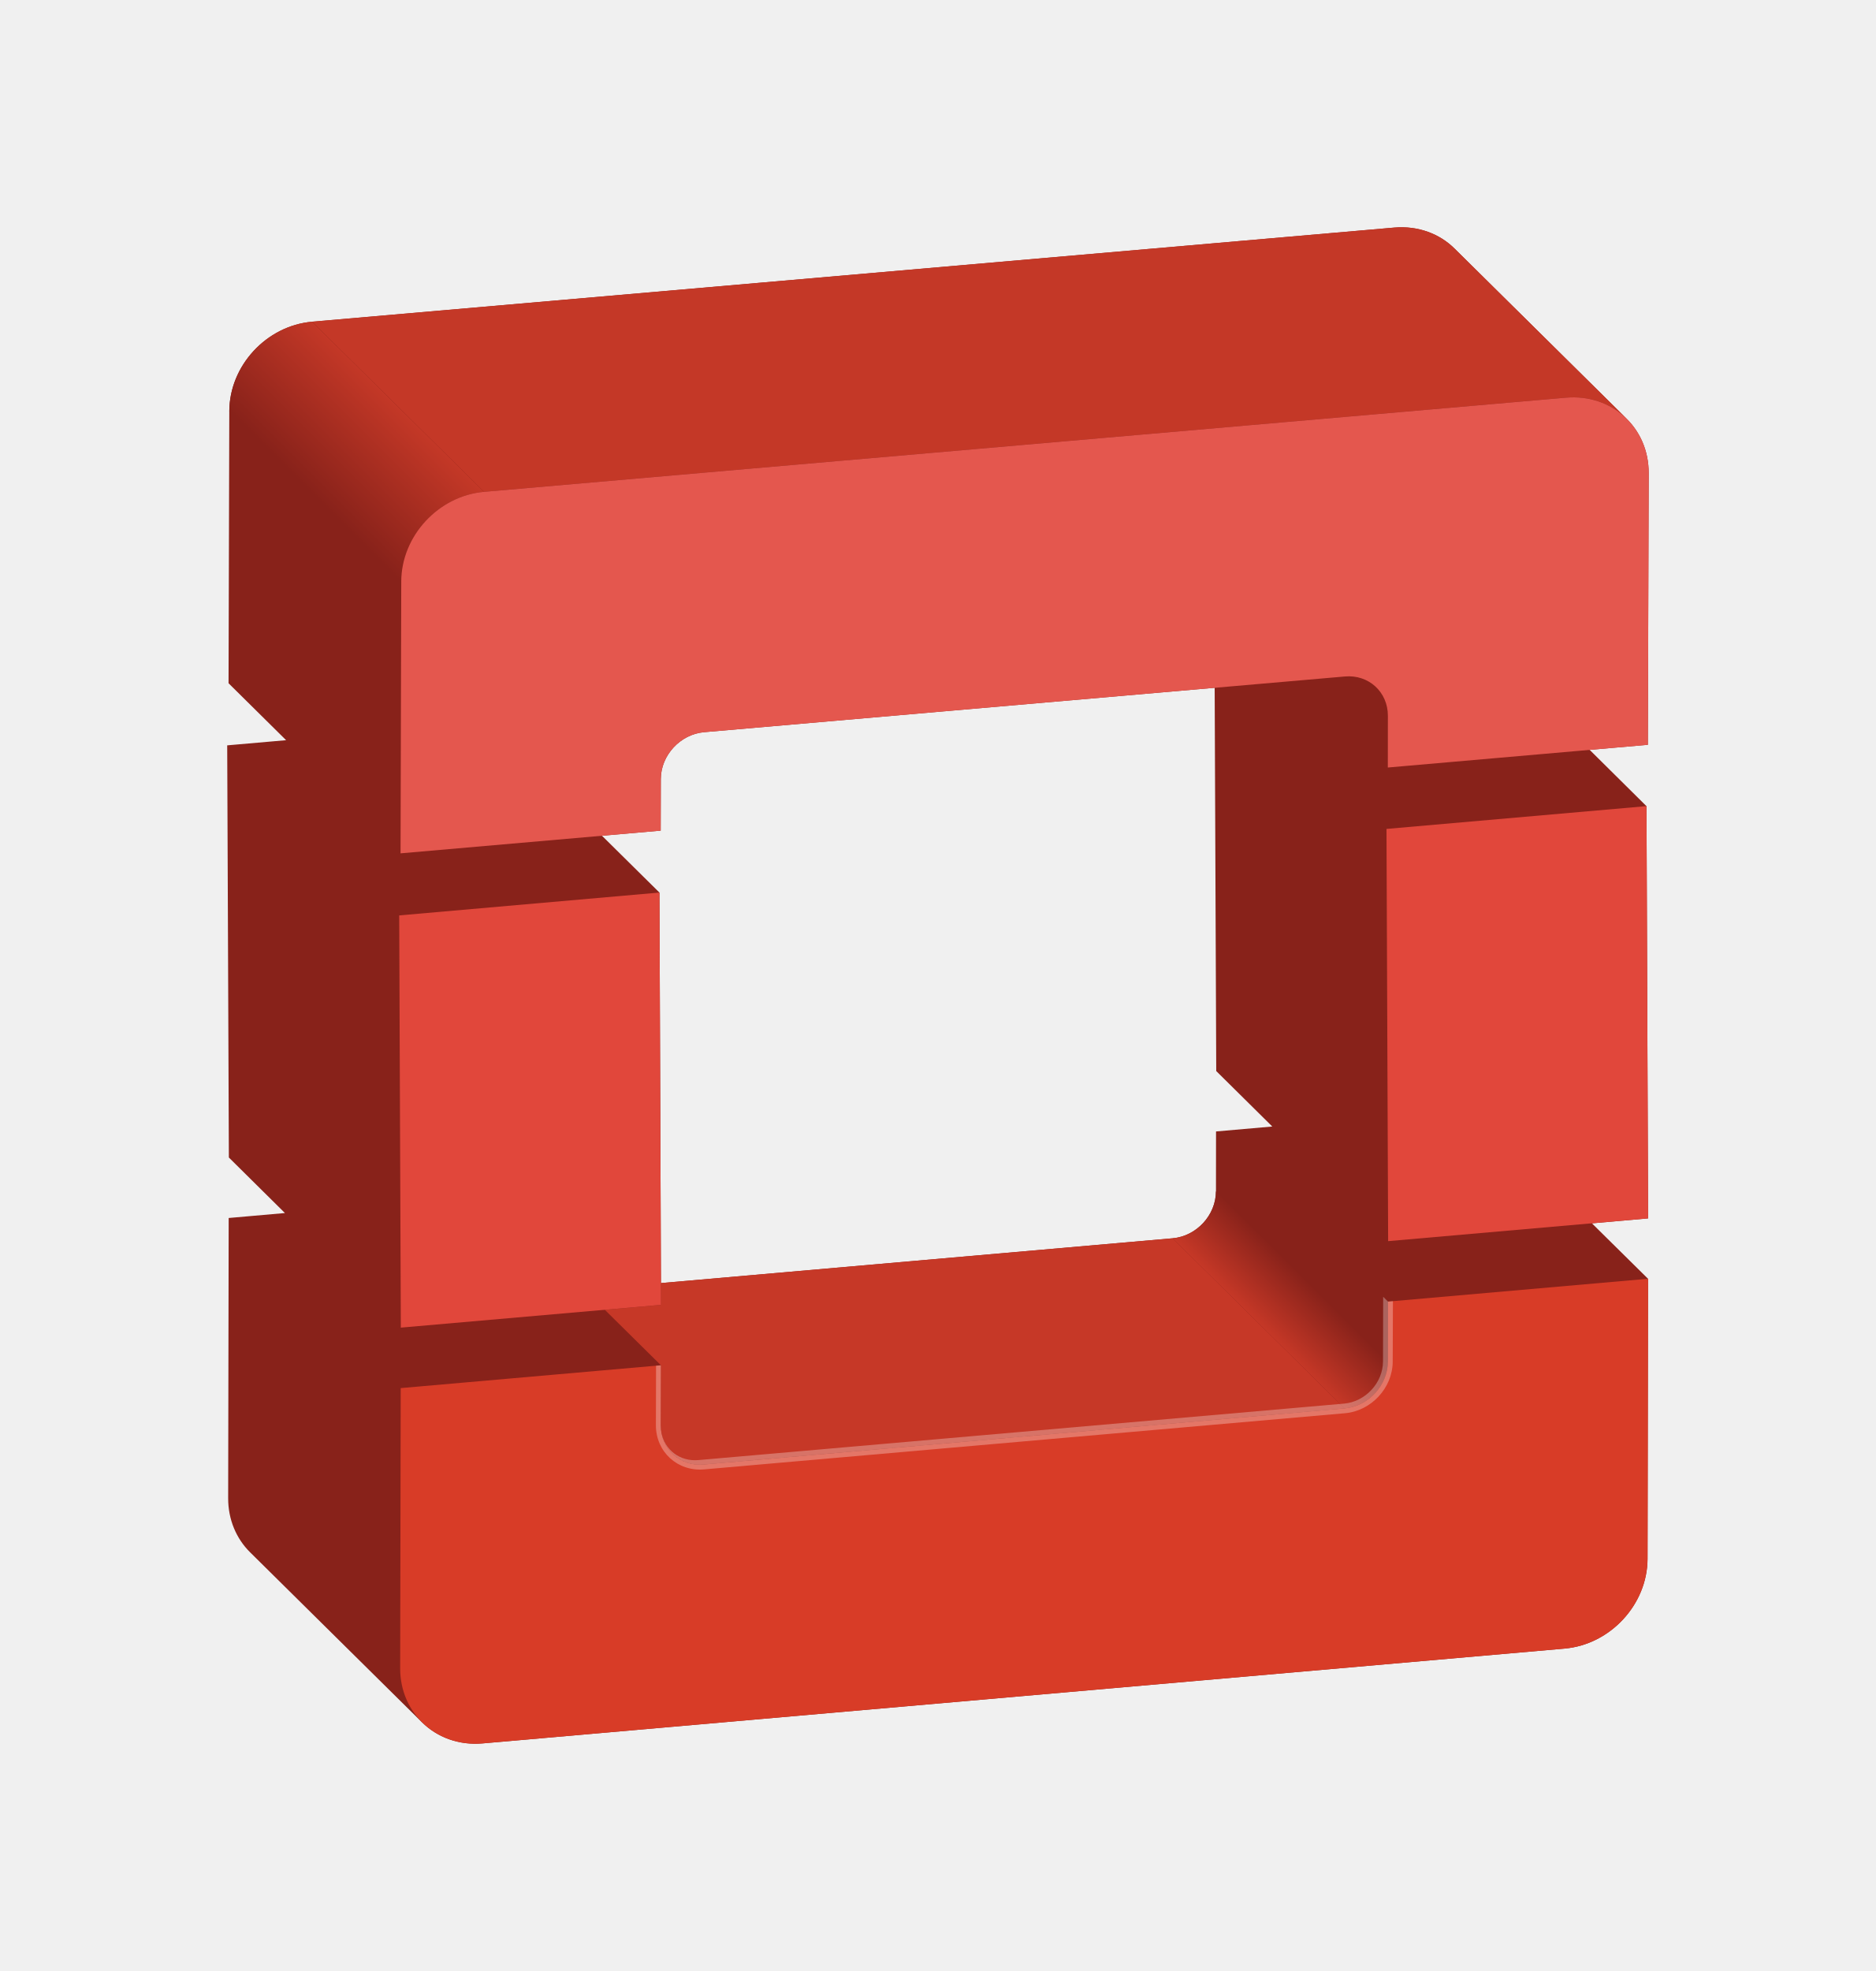
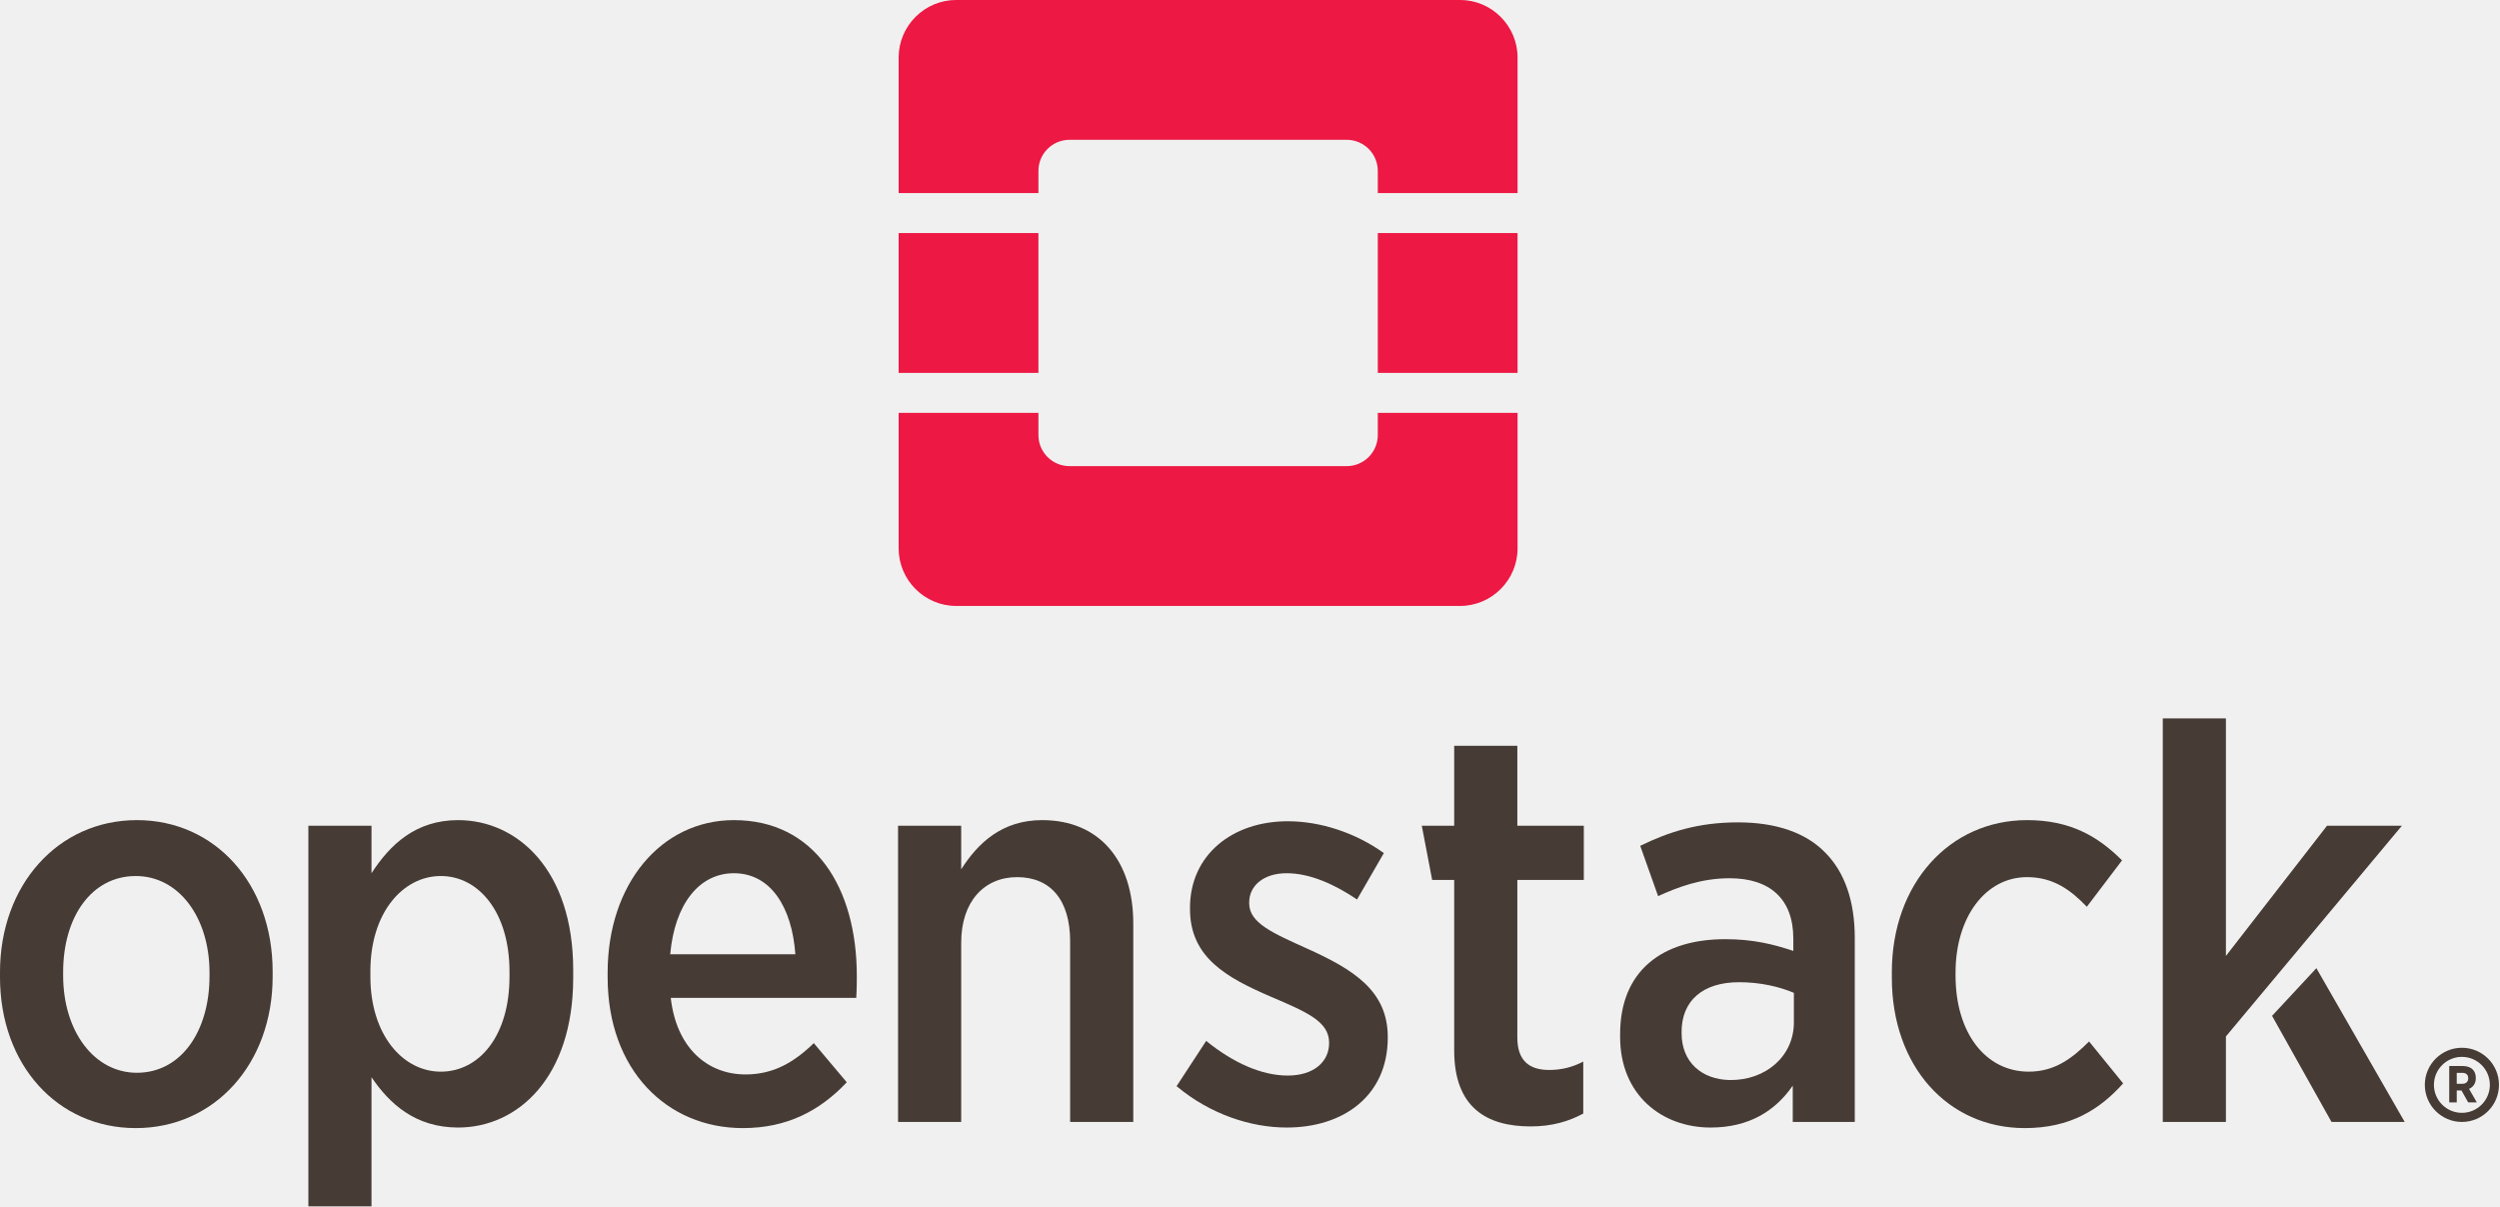
- <svg xmlns="http://www.w3.org/2000/svg" xmlns:xlink="http://www.w3.org/1999/xlink" version="1.1" width="82.565" height="86.731" id="svg3344">
-   <defs id="defs3346">
-     <linearGradient x1="399.069" y1="663.081" x2="401.867" y2="660.283" id="linearGradient3215" xlink:href="#SVGID_5_" gradientUnits="userSpaceOnUse" />
-     <linearGradient x1="399.069" y1="663.081" x2="401.867" y2="660.283" id="SVGID_5_" gradientUnits="userSpaceOnUse">
-       <stop id="stop2902" style="stop-color:#88221a;stop-opacity:1" offset="0" />
-       <stop id="stop2904" style="stop-color:#c43827;stop-opacity:1" offset="1" />
-     </linearGradient>
-     <linearGradient x1="399.069" y1="663.081" x2="401.867" y2="660.283" id="linearGradient3270" xlink:href="#SVGID_5_" gradientUnits="userSpaceOnUse" />
-     <linearGradient x1="399.069" y1="663.081" x2="401.867" y2="660.283" id="linearGradient3272" gradientUnits="userSpaceOnUse">
-       <stop id="stop3274" style="stop-color:#88221a;stop-opacity:1" offset="0" />
-       <stop id="stop3276" style="stop-color:#c43827;stop-opacity:1" offset="1" />
-     </linearGradient>
-     <clipPath id="SVGID_6_">
-       <use id="use2909" style="overflow:visible" x="0" y="0" width="715.558" height="742.133" xlink:href="#SVGID_4_" />
-     </clipPath>
-     <linearGradient x1="409.951" y1="668.428" x2="428.871" y2="649.508" id="linearGradient3150" xlink:href="#SVGID_7_" gradientUnits="userSpaceOnUse" />
-     <linearGradient x1="409.951" y1="668.428" x2="428.871" y2="649.508" id="SVGID_7_" gradientUnits="userSpaceOnUse">
-       <stop id="stop2914" style="stop-color:#88221a;stop-opacity:1" offset="0" />
-       <stop id="stop2916" style="stop-color:#c43827;stop-opacity:1" offset="1" />
-     </linearGradient>
-     <linearGradient x1="429.749" y1="690.019" x2="431.228" y2="688.539" id="linearGradient3146" xlink:href="#SVGID_3_" gradientUnits="userSpaceOnUse" />
-     <linearGradient x1="429.749" y1="690.019" x2="431.228" y2="688.539" id="SVGID_3_" gradientUnits="userSpaceOnUse">
-       <stop id="stop2888" style="stop-color:#c63827;stop-opacity:1" offset="0" />
-       <stop id="stop2890" style="stop-color:#88221a;stop-opacity:1" offset="1" />
-     </linearGradient>
-     <linearGradient xlink:href="#SVGID_3_" id="linearGradient3561" gradientUnits="userSpaceOnUse" x1="429.749" y1="690.019" x2="431.228" y2="688.539" />
-     <linearGradient xlink:href="#SVGID_5_" id="linearGradient3563" gradientUnits="userSpaceOnUse" x1="399.069" y1="663.081" x2="401.867" y2="660.283" />
-     <linearGradient xlink:href="#SVGID_7_" id="linearGradient3565" gradientUnits="userSpaceOnUse" x1="409.951" y1="668.428" x2="428.871" y2="649.508" />
-   </defs>
-   <path style="opacity:1;fill:#88221a" id="path2879" d="m 53.461,30.264 -22.472,1.954 c -1.044,0.092 -1.901,1.014 -1.905,2.058 l -0.005,2.274 -2.585,0.225 2.53,2.501 0.066,17.184 22.52,-1.971 c 1.05,-0.092 1.905,-1.014 1.908,-2.067 l 0.003,-2.634 2.476,-0.217 -2.467,-2.441 -0.069,-16.867 z M 13.736,14.156 61.367,10.015 c 1.05,-0.089 1.999,0.273 2.656,0.929 l 1.514,1.496 6.057,5.989 c 0.603,0.596 0.969,1.428 0.969,2.383 l -0.037,11.962 -2.561,0.222 2.501,2.478 0.071,18.14 -2.471,0.218 2.469,2.439 -0.023,12.33 c -0.007,1.997 -1.634,3.764 -3.647,3.943 l -47.629,4.173 c -1.051,0.092 -1.999,-0.274 -2.663,-0.929 l -7.569,-7.485 c -0.6,-0.595 -0.965,-1.432 -0.962,-2.379 l 0.023,-12.328 2.476,-0.218 L 10.073,50.935 10,32.798 l 2.593,-0.227 -2.534,-2.506 0.033,-11.962 c 0.003,-2.008 1.636,-3.771 3.644,-3.945 z" />
-   <g id="g2881" transform="matrix(1.370412,0,0,1.370412,-533.4316,-887.2299)" style="opacity:1">
-     <path style="fill:#c63827" id="path2883" d="m 410.476,688.617 16.433,-1.438 5.523,5.463 -20.58,1.802 c -0.765,0.069 -1.382,-0.497 -1.382,-1.264 l 0.006,-1.923 -1.802,-1.781 1.805,-0.158 -0.003,-0.701 z" />
-   </g>
-   <g id="g2885" transform="matrix(1.370412,0,0,1.370412,-533.4316,-887.2299)" style="opacity:1">
-     <linearGradient gradientUnits="userSpaceOnUse" id="linearGradient15387" y2="688.539" x2="431.228" y1="690.019" x1="429.749">
-       <stop offset="0" style="stop-color:#c63827;stop-opacity:1" id="stop15389" />
-       <stop offset="1" style="stop-color:#88221a;stop-opacity:1" id="stop15391" />
-     </linearGradient>
-     <path style="fill:url(#linearGradient3561)" id="path2892" d="m 432.432,692.642 -5.523,-5.463 c 0.766,-0.067 1.39,-0.74 1.392,-1.508 l 5.523,5.465 c -0.003,0.766 -0.629,1.438 -1.392,1.506 z" />
-   </g>
-   <g id="g2894" transform="matrix(1.370412,0,0,1.370412,-533.4316,-887.2299)" style="opacity:1">
-     <g id="g2896">
-       <defs id="defs2898">
-         <path id="SVGID_4_" d="m 402.137,666.088 -5.523,-5.463 c 0.002,-1.463 1.193,-2.75 2.659,-2.877 l 5.522,5.463 c -1.463,0.129 -2.655,1.415 -2.658,2.877 z" />
-       </defs>
-       <linearGradient gradientUnits="userSpaceOnUse" id="linearGradient15398" y2="660.283" x2="401.867" y1="663.081" x1="399.069">
-         <stop offset="0" style="stop-color:#88221a;stop-opacity:1" id="stop15400" />
-         <stop offset="1" style="stop-color:#c43827;stop-opacity:1" id="stop15402" />
-       </linearGradient>
-       <use xlink:href="#SVGID_4_" height="742.133" width="715.558" y="0" x="0" style="fill:url(#linearGradient3563);overflow:visible" id="use2906" />
-       <clipPath id="clipPath15405">
-         <use xlink:href="#SVGID_4_" height="742.133" width="715.558" y="0" x="0" style="overflow:visible" id="use15407" />
-       </clipPath>
-       <g id="g2911" clip-path="url(#SVGID_6_)">
-         <linearGradient gradientUnits="userSpaceOnUse" id="linearGradient15410" y2="649.508" x2="428.871" y1="668.428" x1="409.951">
-           <stop offset="0" style="stop-color:#88221a;stop-opacity:1" id="stop15412" />
-           <stop offset="1" style="stop-color:#c43827;stop-opacity:1" id="stop15414" />
-         </linearGradient>
-         <polygon style="fill:url(#linearGradient3565)" id="polygon2918" points="404.795,663.211 399.272,657.748 434.029,654.726 439.55,660.187 " />
-       </g>
+ <svg xmlns="http://www.w3.org/2000/svg" id="svg2" version="1.1" xml:space="preserve" width="586.662" height="283.087" viewBox="0 0 586.662 283.087">
+   <defs id="defs6" />
+   <g id="g10" transform="matrix(1.25,0,0,-1.25,0,283.0875)">
+     <g id="g12" transform="scale(0.1,0.1)">
+       <path d="m 4623.62,175.559 c -28.97,0 -52.53,23.562 -52.53,52.519 0,28.973 23.56,52.531 52.53,52.531 28.96,0 52.52,-23.558 52.52,-52.531 0,-28.957 -23.56,-52.519 -52.52,-52.519 z m 69.63,52.519 c 0,38.402 -31.24,69.641 -69.63,69.641 -38.4,0 -69.64,-31.239 -69.64,-69.641 0,-38.387 31.24,-69.629 69.64,-69.629 38.39,0 69.63,31.242 69.63,69.629" style="fill:#463b35;fill-opacity:1;fill-rule:nonzero;stroke:none" id="path14" />
+       <path d="m 4635.5,240.32 c 0,-6.14 -3.9,-10.242 -11.12,-10.242 l -10.42,0 0,20.57 10.14,0 c 7.21,0 11.4,-3.418 11.4,-10.226 l 0,-0.102 z m 14.24,0.391 0,0.391 c 0,6.718 -2.05,12.078 -5.76,15.789 -4.29,4.289 -10.62,6.531 -18.51,6.531 l -25.64,0 0,-68.231 14.13,0 0,22.411 8.87,0 12.57,-22.411 16.19,0 -14.53,25.34 c 7.51,3.309 12.68,9.848 12.68,20.18" style="fill:#463b35;fill-opacity:1;fill-rule:nonzero;stroke:none" id="path16" />
+       <path d="m 118.57,433.359 0,6.289 c 0,103.903 53.516,180.481 136.41,180.481 80.793,0 138.508,-77.641 138.508,-181.52 l 0,-6.289 c 0,-103.879 -53.515,-181.531 -136.41,-181.531 -80.801,0 -138.508,78.691 -138.508,182.57 z m 393.481,-2.089 0,9.449 C 512.051,605.461 403.98,725.07 257.078,725.07 109.125,725.07 0,603.352 0,439.648 l 0,-9.429 C 0,265.48 108.078,146.91 254.98,146.91 c 147.946,0 257.071,120.668 257.071,284.36" style="fill:#463b35;fill-opacity:1;fill-rule:nonzero;stroke:none" id="path18" />
+       <path d="m 695.609,431.27 0,10.492 c 0,109.129 60.864,178.367 132.207,178.367 71.356,0 129.067,-68.199 129.067,-179.41 l 0,-9.449 c 0,-111.231 -56.664,-178.391 -129.067,-178.391 -71.343,0 -132.207,69.269 -132.207,178.391 z m 380.901,-2.11 0,14.692 c 0,187.839 -104.936,281.218 -216.158,281.218 -79.75,0 -128.02,-46.172 -162.641,-99.691 l 0,89.199 -118.57,0 0,-714.578 118.57,0 0,242.391 c 33.574,-49.309 81.848,-94.43 162.641,-94.43 112.265,0 216.158,94.43 216.158,281.199" style="fill:#463b35;fill-opacity:1;fill-rule:nonzero;stroke:none" id="path20" />
+       <path d="m 1378.32,625.379 c 69.26,0 109.13,-64 115.43,-152.141 l -235.04,0 c 8.39,94.434 54.56,152.141 119.61,152.141 z m 211.96,-392.438 -61.91,73.469 c -36.72,-35.68 -75.55,-58.769 -128.01,-58.769 -72.4,0 -130.12,50.371 -140.61,143.75 l 348.37,0 c 1.04,16.789 1.04,33.589 1.04,40.929 0,166.828 -79.74,292.75 -230.84,292.75 -136.41,0 -237.14,-119.609 -237.14,-286.461 l 0,-8.39 c 0,-174.18 111.22,-283.309 253.94,-283.309 82.89,0 144.8,32.531 195.16,86.031" style="fill:#463b35;fill-opacity:1;fill-rule:nonzero;stroke:none" id="path22" />
+       <path d="m 1957.34,725.07 c -75.55,0 -120.67,-43.031 -152.15,-92.34 l 0,81.848 -118.57,0 0,-556.129 118.57,0 0,336.821 c 0,76.601 43.02,122.769 104.93,122.769 62.96,0 99.68,-43.008 99.68,-120.66 l 0,-338.93 118.57,0 0,372.5 c 0,118.571 -64.01,194.121 -171.03,194.121" style="fill:#463b35;fill-opacity:1;fill-rule:nonzero;stroke:none" id="path24" />
+       <path d="m 2606.33,316.898 0,1.051 c 0,87.09 -65.07,126.949 -151.11,165.781 -65.05,29.391 -109.12,48.258 -109.12,84.989 l 0,2.109 c 0,30.434 26.23,54.551 70.3,54.551 44.07,0 90.24,-20.988 132.21,-49.309 l 50.37,87.102 c -52.46,37.758 -118.57,59.789 -180.48,59.789 -103.88,0 -183.62,-62.949 -183.62,-162.629 l 0,-2.113 c 0,-91.27 69.25,-129.059 152.14,-164.719 66.1,-28.34 109.13,-46.168 109.13,-86.051 l 0,-1.039 c 0,-34.629 -28.33,-60.859 -77.65,-60.859 -49.31,0 -102.83,24.14 -153.19,65.039 l -55.62,-84.981 c 64.01,-53.507 140.61,-77.648 206.71,-77.648 107.03,0 189.93,59.82 189.93,168.937" style="fill:#463b35;fill-opacity:1;fill-rule:nonzero;stroke:none" id="path26" />
+       <path d="m 2973.47,174.191 0,97.59 c -19.94,-10.5 -40.92,-15.742 -64.01,-15.742 -37.78,0 -59.81,17.832 -59.81,60.859 l 0,295.891 124.87,0 0,101.789 -124.87,0 0,150.051 -118.57,0 0,-150.051 -60.86,0 19.48,-101.789 41.38,0 0,-320.027 c 0,-108.082 61.91,-142.711 143.76,-142.711 39.87,0 71.35,9.449 98.63,24.14" style="fill:#463b35;fill-opacity:1;fill-rule:nonzero;stroke:none" id="path28" />
+       <path d="m 3369.03,345.219 c 0,-62.949 -52.47,-109.117 -120.67,-108.078 -51.41,1.05 -90.23,32.55 -90.23,88.14 l 0,2.11 c 0,58.757 39.86,93.39 108.06,93.39 39.88,0 75.56,-8.402 102.84,-19.941 l 0,-55.621 z m 58.76,318.992 c -35.68,36.719 -91.29,56.66 -163.69,56.66 -74.5,0 -130.11,-17.851 -183.63,-44.082 l 33.58,-94.43 c 36.73,16.789 80.8,33.59 134.31,33.59 75.55,0 119.62,-38.828 119.62,-113.32 l 0,-23.098 c -37.78,12.598 -75.55,22.028 -128.02,22.028 -117.51,0 -197.26,-58.75 -197.26,-178.368 l 0,-5.242 c 0,-108.078 77.65,-169.988 169.99,-169.988 72.4,0 121.71,31.48 154.24,78.687 l 0,-68.199 116.47,0 0,345.223 c 0,69.25 -18.89,123.816 -55.61,160.539" style="fill:#463b35;fill-opacity:1;fill-rule:nonzero;stroke:none" id="path30" />
+       <path d="m 3987.42,230.852 -64,78.687 c -32.53,-32.519 -65.07,-56.66 -113.33,-56.66 -80.8,0 -137.45,72.402 -137.45,180.48 l 0,5.25 c 0,104.942 56.65,179.43 134.31,179.43 50.36,0 82.89,-25.18 112.27,-55.617 l 66.11,87.098 c -46.17,46.171 -98.65,75.55 -178.38,75.55 -145.86,0 -253.94,-119.609 -253.94,-285.422 l 0,-10.488 c 0,-165.789 104.93,-282.25 249.74,-282.25 84.99,0 140.6,34.621 184.67,83.942" style="fill:#463b35;fill-opacity:1;fill-rule:nonzero;stroke:none" id="path32" />
+       <path d="m 4350.33,447.102 -83.23,-89.473 111.64,-199.18 137.45,0 -165.86,288.653" style="fill:#463b35;fill-opacity:1;fill-rule:nonzero;stroke:none" id="path34" />
+       <path d="m 4370.34,714.578 -189.92,-244.5 0,445.973 -118.57,0 0,-757.602 118.57,0 0,160.539 330.53,395.59 -140.61,0" style="fill:#463b35;fill-opacity:1;fill-rule:nonzero;stroke:none" id="path36" />
+       <path d="m 2850.09,1902.24 -262.5,0 0,41.58 c 0,32.27 -26.15,58.42 -58.41,58.42 l -520.55,0 c -32.26,0 -58.41,-26.15 -58.41,-58.42 l 0,-41.58 -262.5,0 0,254.5 c 0,59.4 48.59,108 108,108 l 946.37,0 c 59.4,0 108,-48.6 108,-108 l 0,-254.5" style="fill:#ed1843;fill-opacity:1;fill-rule:nonzero;stroke:none" id="path38" />
+       <path d="m 2742.09,1127.13 -946.37,0 c -59.4,0 -108,48.6 -108,108 l 0,254.5 262.5,0 0,-41.59 c 0,-32.26 26.15,-58.41 58.41,-58.41 l 520.55,0 c 32.26,0 58.41,26.15 58.41,58.41 l 0,41.59 262.5,0 0,-254.5 c 0,-59.4 -48.59,-108 -108,-108" style="fill:#ed1843;fill-opacity:1;fill-rule:nonzero;stroke:none" id="path40" />
+       <path d="m 1687.72,1564.68 262.5,0 0,262.5 -262.5,0 0,-262.5 z" style="fill:#ed1843;fill-opacity:1;fill-rule:nonzero;stroke:none" id="path42" />
+       <path d="m 2587.59,1564.68 262.5,0 0,262.5 -262.5,0 0,-262.5 z" style="fill:#ed1843;fill-opacity:1;fill-rule:nonzero;stroke:none" id="path44" />
    </g>
  </g>
-   <g id="g2920" transform="matrix(1.370412,0,0,1.370412,-533.4316,-887.2299)" style="opacity:1">
-     <path style="fill:#d83c27" id="path2922" d="m 442.18,688.479 -0.017,8.997 c -0.005,1.457 -1.192,2.747 -2.661,2.877 l -34.755,3.045 c -1.463,0.129 -2.65,-0.955 -2.646,-2.413 l 0.017,-8.995 8.358,-0.733 -0.006,1.923 c 0,0.767 0.617,1.333 1.382,1.264 l 20.58,-1.802 c 0.764,-0.067 1.39,-0.739 1.392,-1.506 l 0.004,-1.924 8.352,-0.733 z" />
-   </g>
-   <g id="g2924" transform="matrix(1.370412,0,0,1.370412,-533.4316,-887.2299)" style="opacity:1">
-     <polygon style="fill:#e1473b" id="polygon2926" points="442.129,673.303 442.181,686.54 433.831,687.271 433.778,674.035 " />
-   </g>
-   <g id="g2928" transform="matrix(1.370412,0,0,1.370412,-533.4316,-887.2299)" style="opacity:1">
-     <path style="fill:#c43827" id="path2930" d="m 435.968,655.403 1.105,1.092 4.42,4.37 c -0.482,-0.479 -1.175,-0.743 -1.943,-0.679 l -34.755,3.024 -5.522,-5.463 34.757,-3.022 c 0.765,-0.065 1.458,0.2 1.938,0.678 z" />
-   </g>
-   <g id="g2932" transform="matrix(1.370412,0,0,1.370412,-533.4316,-887.2299)" style="opacity:1">
-     <polygon style="fill:#e1473b" id="polygon2934" points="410.428,676.078 410.479,689.317 402.122,690.048 402.07,676.812 " />
-   </g>
-   <g id="g2936" transform="matrix(1.370412,0,0,1.370412,-533.4316,-887.2299)" style="opacity:1">
-     <path style="fill:#e4574e" id="path2938" d="m 404.795,663.211 34.755,-3.024 c 1.467,-0.123 2.652,0.955 2.65,2.418 l -0.027,8.729 -8.352,0.729 0.002,-1.66 c 0.002,-0.767 -0.619,-1.331 -1.381,-1.263 l -20.581,1.789 c -0.762,0.067 -1.387,0.74 -1.39,1.502 l -0.004,1.659 -8.354,0.729 0.023,-8.729 c 0.004,-1.464 1.196,-2.75 2.659,-2.879 z" />
-   </g>
-   <g id="g2940" transform="matrix(1.370412,0,0,1.370412,-533.4316,-887.2299)" style="opacity:1">
-     <path style="opacity:0.3;fill:#ffffff" id="path2942" d="m 433.827,689.212 -0.004,1.924 c -0.002,0.767 -0.628,1.438 -1.392,1.506 l -20.58,1.802 c -0.688,0.062 -1.257,-0.391 -1.363,-1.038 0.1,0.562 0.593,0.949 1.194,0.895 l 20.734,-1.813 c 0.684,-0.061 1.248,-0.666 1.25,-1.352 l 0.005,-1.924 v -0.155 l 0.156,0.155 z" />
-   </g>
-   <g id="g2944" transform="matrix(1.370412,0,0,1.370412,-533.4316,-887.2299)" style="opacity:1">
-     <path style="opacity:0.3;fill:#ffffff" id="path2946" d="m 410.314,693.18 0.005,-1.909 0.156,-0.014 -0.006,1.923 c 0,0.767 0.617,1.333 1.382,1.264 l 20.58,-1.802 c 0.764,-0.067 1.39,-0.739 1.392,-1.506 l 0.004,-1.924 0.158,-0.014 -0.007,1.938 c -0.002,0.849 -0.69,1.588 -1.534,1.661 l -20.578,1.803 c -0.855,0.076 -1.553,-0.561 -1.552,-1.42 z" />
-   </g>
</svg>
